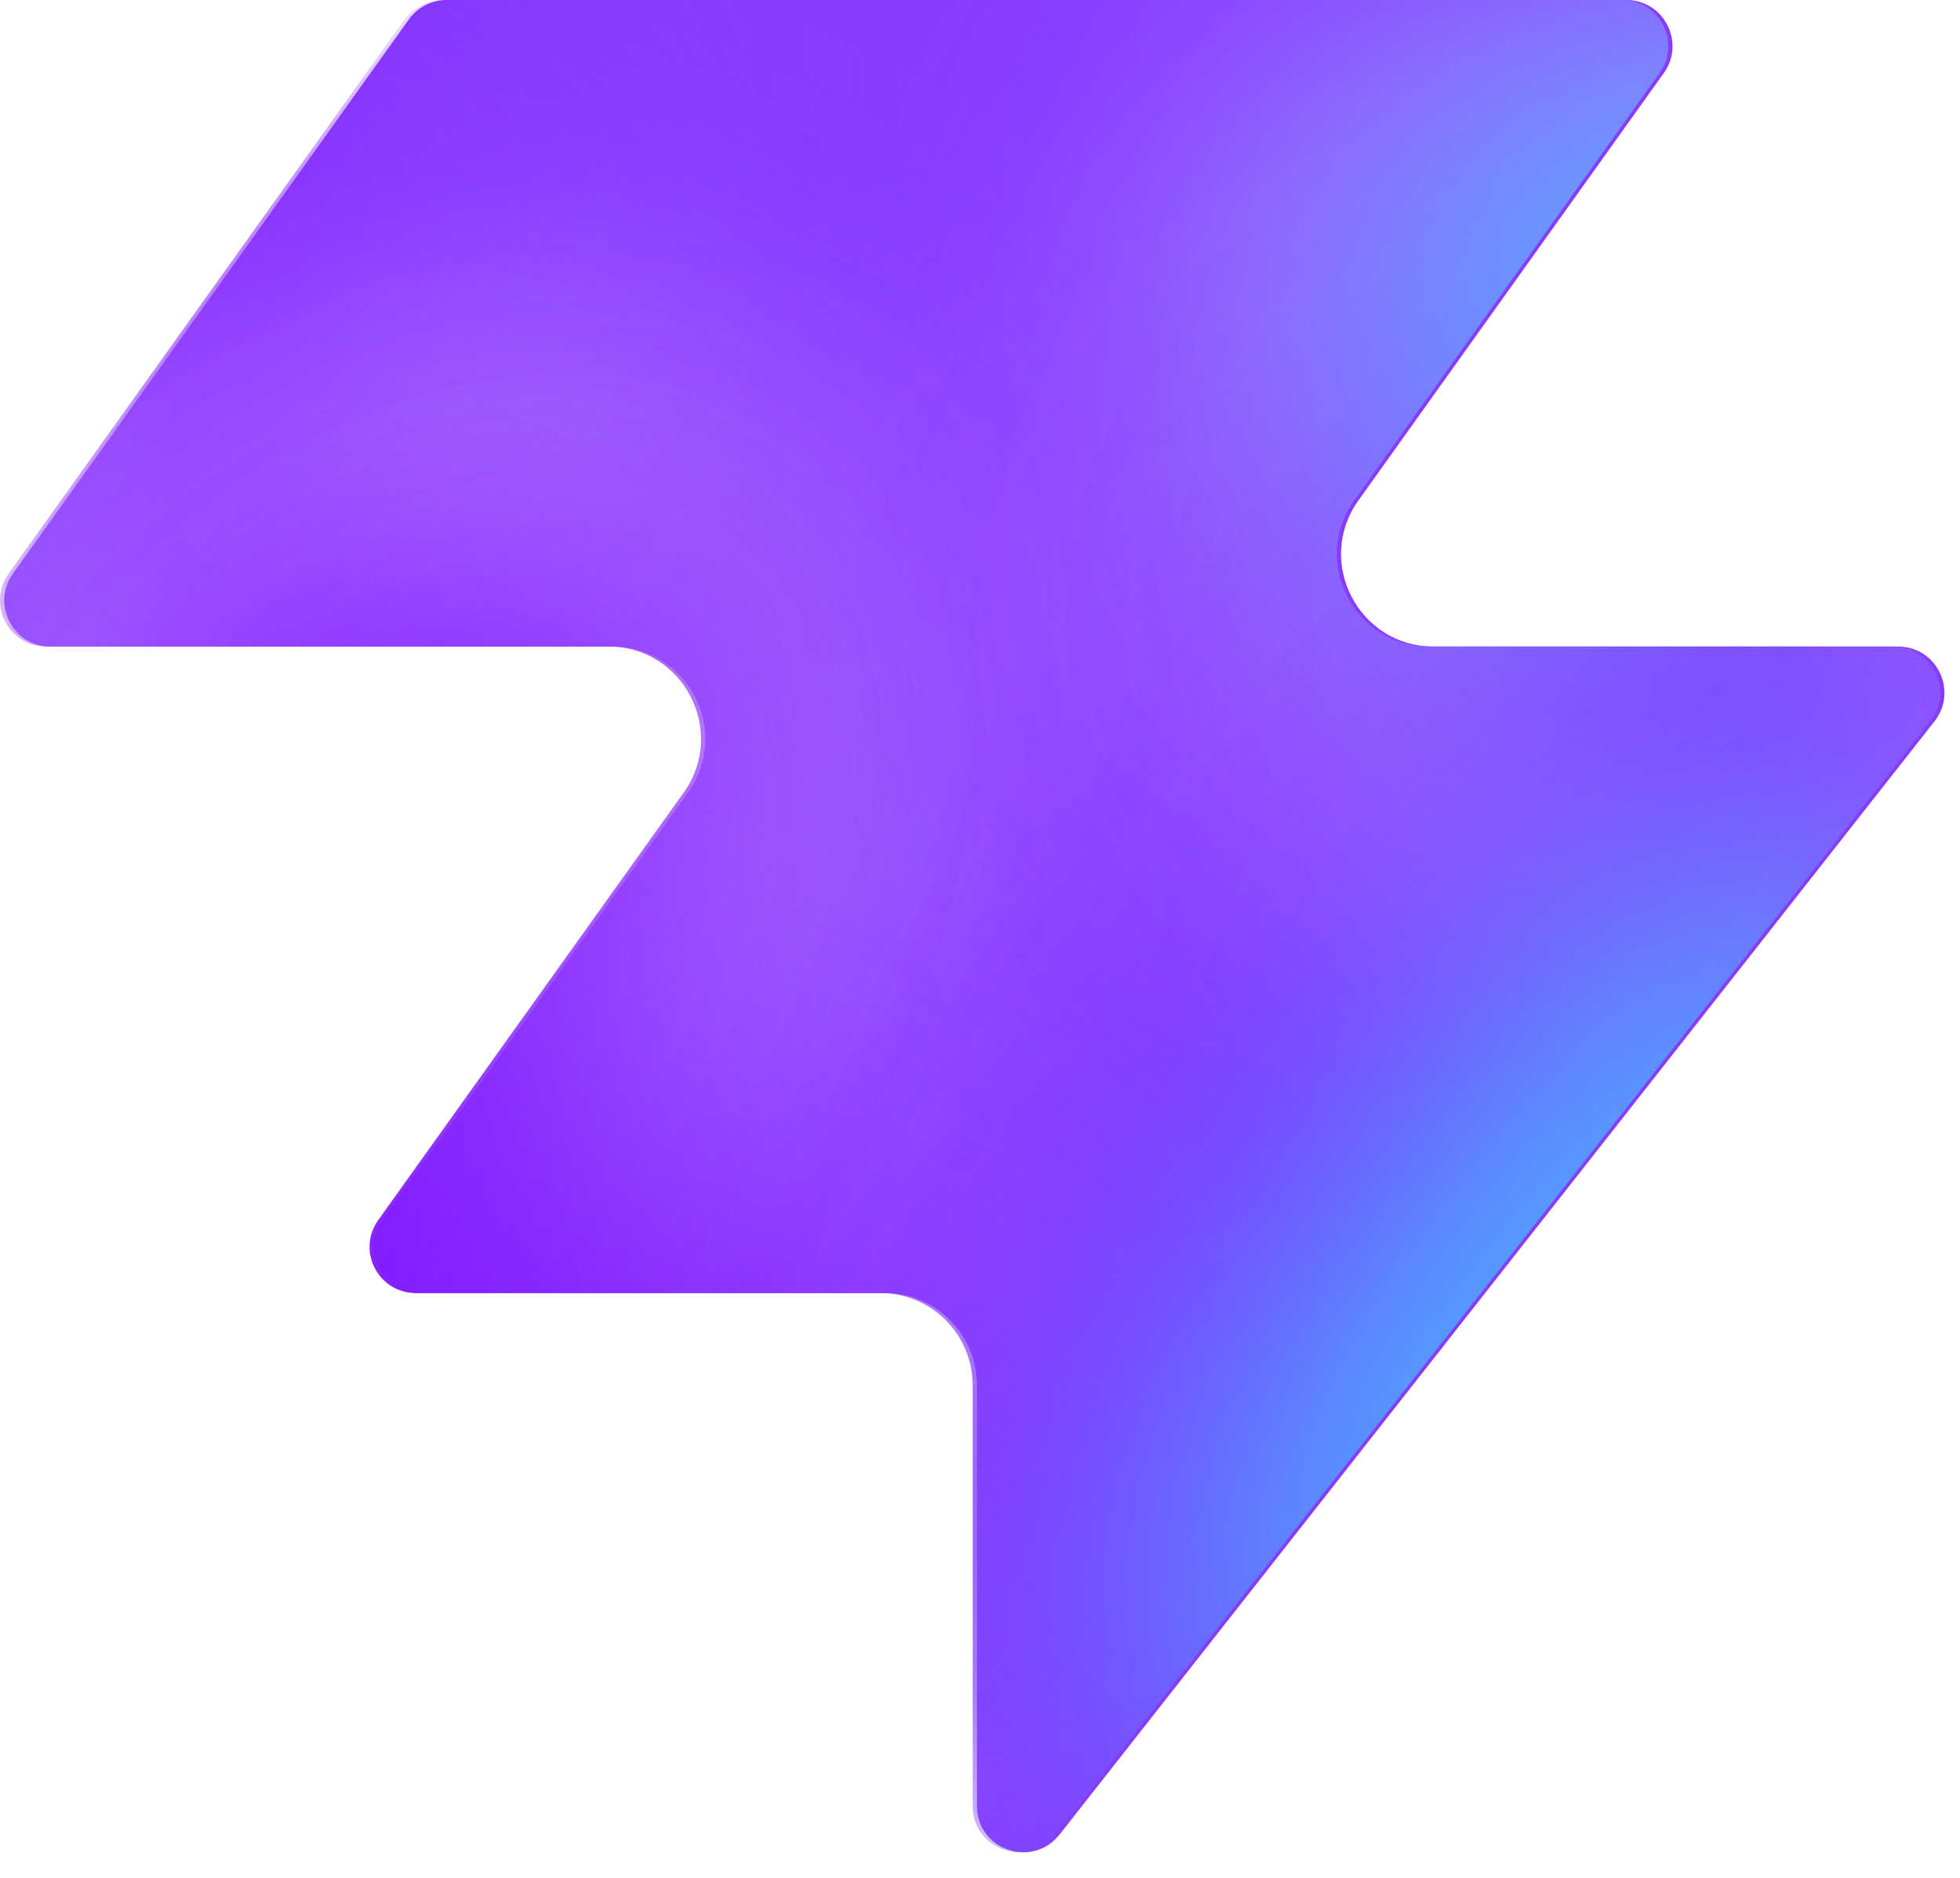
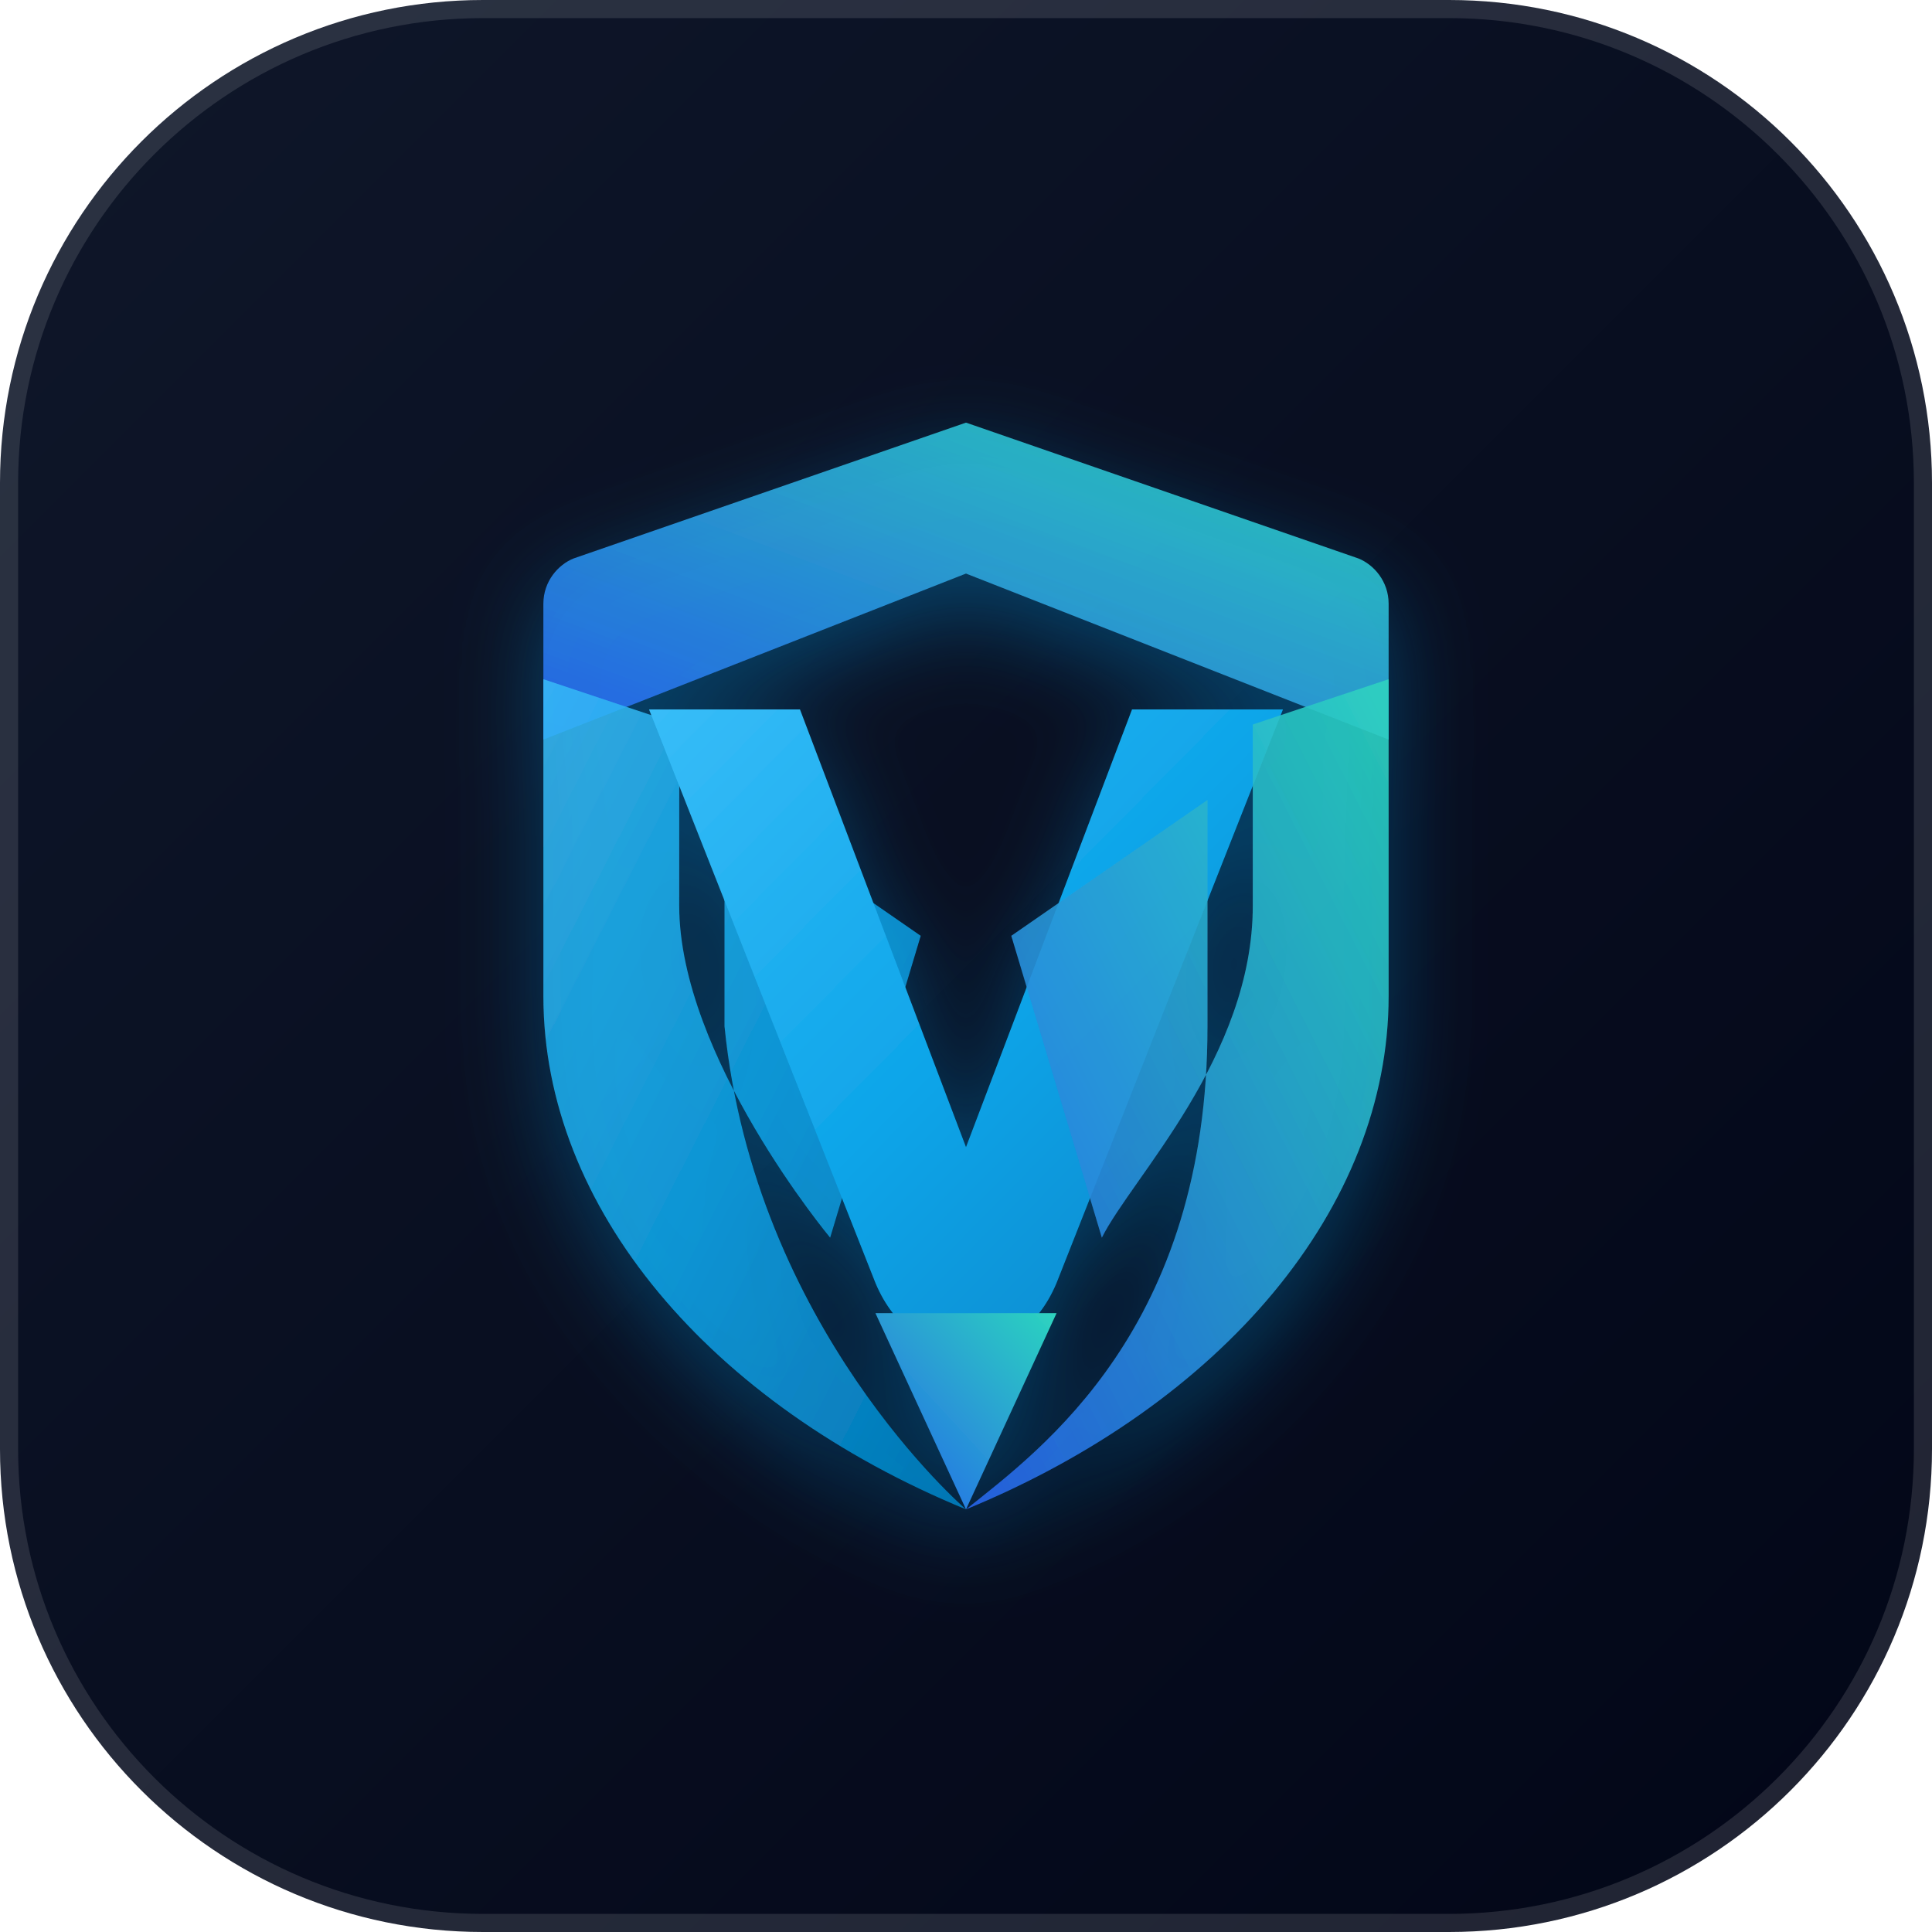
- <svg xmlns="http://www.w3.org/2000/svg" width="48" height="46" fill="none" viewBox="0 0 48 46">
-   <path fill="#863bff" d="M25.946 44.938c-.664.845-2.021.375-2.021-.698V33.937a2.26 2.26 0 0 0-2.262-2.262H10.287c-.92 0-1.456-1.04-.92-1.788l7.48-10.471c1.07-1.497 0-3.578-1.842-3.578H1.237c-.92 0-1.456-1.04-.92-1.788L10.013.474c.214-.297.556-.474.92-.474h28.894c.92 0 1.456 1.04.92 1.788l-7.48 10.471c-1.07 1.498 0 3.579 1.842 3.579h11.377c.943 0 1.473 1.088.89 1.83L25.947 44.94z" style="fill:#863bff;fill:color(display-p3 .525 .23 1);fill-opacity:1" />
-   <mask id="a" width="48" height="46" x="0" y="0" maskUnits="userSpaceOnUse" style="mask-type:alpha">
-     <path fill="#000" d="M25.842 44.938c-.664.844-2.021.375-2.021-.698V33.937a2.26 2.26 0 0 0-2.262-2.262H10.183c-.92 0-1.456-1.04-.92-1.788l7.48-10.471c1.07-1.498 0-3.579-1.842-3.579H1.133c-.92 0-1.456-1.04-.92-1.787L9.91.473c.214-.297.556-.474.92-.474h28.894c.92 0 1.456 1.04.92 1.788l-7.48 10.471c-1.07 1.498 0 3.578 1.842 3.578h11.377c.943 0 1.473 1.088.89 1.832L25.843 44.94z" style="fill:#000;fill-opacity:1" />
-   </mask>
-   <g mask="url(#a)">
-     <g filter="url(#b)">
-       <ellipse cx="5.508" cy="14.704" fill="#ede6ff" rx="5.508" ry="14.704" style="fill:#ede6ff;fill:color(display-p3 .927 .903 1);fill-opacity:1" transform="matrix(.00324 1 1 -.00324 -4.47 31.516)" />
-     </g>
-     <g filter="url(#c)">
-       <ellipse cx="10.399" cy="29.851" fill="#ede6ff" rx="10.399" ry="29.851" style="fill:#ede6ff;fill:color(display-p3 .927 .903 1);fill-opacity:1" transform="matrix(.00324 1 1 -.00324 -39.328 7.883)" />
-     </g>
-     <g filter="url(#d)">
-       <ellipse cx="5.508" cy="30.487" fill="#7e14ff" rx="5.508" ry="30.487" style="fill:#7e14ff;fill:color(display-p3 .492 .077 1);fill-opacity:1" transform="rotate(89.814 -25.913 -14.639)scale(1 -1)" />
-     </g>
-     <g filter="url(#e)">
-       <ellipse cx="5.508" cy="30.599" fill="#7e14ff" rx="5.508" ry="30.599" style="fill:#7e14ff;fill:color(display-p3 .492 .077 1);fill-opacity:1" transform="rotate(89.814 -32.644 -3.334)scale(1 -1)" />
-     </g>
-     <g filter="url(#f)">
-       <ellipse cx="5.508" cy="30.599" fill="#7e14ff" rx="5.508" ry="30.599" style="fill:#7e14ff;fill:color(display-p3 .492 .077 1);fill-opacity:1" transform="matrix(.00324 1 1 -.00324 -34.34 30.47)" />
-     </g>
-     <g filter="url(#g)">
-       <ellipse cx="14.072" cy="22.078" fill="#ede6ff" rx="14.072" ry="22.078" style="fill:#ede6ff;fill:color(display-p3 .927 .903 1);fill-opacity:1" transform="rotate(93.35 24.506 48.493)scale(-1 1)" />
-     </g>
-     <g filter="url(#h)">
-       <ellipse cx="3.47" cy="21.501" fill="#7e14ff" rx="3.47" ry="21.501" style="fill:#7e14ff;fill:color(display-p3 .492 .077 1);fill-opacity:1" transform="rotate(89.009 28.708 47.59)scale(-1 1)" />
-     </g>
-     <g filter="url(#i)">
-       <ellipse cx="3.47" cy="21.501" fill="#7e14ff" rx="3.47" ry="21.501" style="fill:#7e14ff;fill:color(display-p3 .492 .077 1);fill-opacity:1" transform="rotate(89.009 28.708 47.59)scale(-1 1)" />
-     </g>
-     <g filter="url(#j)">
-       <ellipse cx=".387" cy="8.972" fill="#7e14ff" rx="4.407" ry="29.108" style="fill:#7e14ff;fill:color(display-p3 .492 .077 1);fill-opacity:1" transform="rotate(39.51 .387 8.972)" />
-     </g>
-     <g filter="url(#k)">
-       <ellipse cx="47.523" cy="-6.092" fill="#7e14ff" rx="4.407" ry="29.108" style="fill:#7e14ff;fill:color(display-p3 .492 .077 1);fill-opacity:1" transform="rotate(37.892 47.523 -6.092)" />
-     </g>
-     <g filter="url(#l)">
-       <ellipse cx="41.412" cy="6.333" fill="#47bfff" rx="5.971" ry="9.665" style="fill:#47bfff;fill:color(display-p3 .28 .748 1);fill-opacity:1" transform="rotate(37.892 41.412 6.333)" />
-     </g>
-     <g filter="url(#m)">
-       <ellipse cx="-1.879" cy="38.332" fill="#7e14ff" rx="4.407" ry="29.108" style="fill:#7e14ff;fill:color(display-p3 .492 .077 1);fill-opacity:1" transform="rotate(37.892 -1.88 38.332)" />
-     </g>
-     <g filter="url(#n)">
-       <ellipse cx="-1.879" cy="38.332" fill="#7e14ff" rx="4.407" ry="29.108" style="fill:#7e14ff;fill:color(display-p3 .492 .077 1);fill-opacity:1" transform="rotate(37.892 -1.88 38.332)" />
-     </g>
-     <g filter="url(#o)">
-       <ellipse cx="35.651" cy="29.907" fill="#7e14ff" rx="4.407" ry="29.108" style="fill:#7e14ff;fill:color(display-p3 .492 .077 1);fill-opacity:1" transform="rotate(37.892 35.651 29.907)" />
-     </g>
-     <g filter="url(#p)">
-       <ellipse cx="38.418" cy="32.4" fill="#47bfff" rx="5.971" ry="15.297" style="fill:#47bfff;fill:color(display-p3 .28 .748 1);fill-opacity:1" transform="rotate(37.892 38.418 32.4)" />
-     </g>
-   </g>
+ <svg xmlns="http://www.w3.org/2000/svg" viewBox="0 0 64 64" fill="none">
  <defs>
-     <filter id="b" width="60.045" height="41.654" x="-19.77" y="16.149" color-interpolation-filters="sRGB" filterUnits="userSpaceOnUse">
-       <feFlood flood-opacity="0" result="BackgroundImageFix" />
-       <feBlend in="SourceGraphic" in2="BackgroundImageFix" result="shape" />
-       <feGaussianBlur result="effect1_foregroundBlur_2002_17158" stdDeviation="7.659" />
-     </filter>
-     <filter id="c" width="90.34" height="51.437" x="-54.613" y="-7.533" color-interpolation-filters="sRGB" filterUnits="userSpaceOnUse">
-       <feFlood flood-opacity="0" result="BackgroundImageFix" />
-       <feBlend in="SourceGraphic" in2="BackgroundImageFix" result="shape" />
-       <feGaussianBlur result="effect1_foregroundBlur_2002_17158" stdDeviation="7.659" />
-     </filter>
-     <filter id="d" width="79.355" height="29.4" x="-49.64" y="2.03" color-interpolation-filters="sRGB" filterUnits="userSpaceOnUse">
-       <feFlood flood-opacity="0" result="BackgroundImageFix" />
-       <feBlend in="SourceGraphic" in2="BackgroundImageFix" result="shape" />
-       <feGaussianBlur result="effect1_foregroundBlur_2002_17158" stdDeviation="4.596" />
-     </filter>
-     <filter id="e" width="79.579" height="29.4" x="-45.045" y="20.029" color-interpolation-filters="sRGB" filterUnits="userSpaceOnUse">
-       <feFlood flood-opacity="0" result="BackgroundImageFix" />
-       <feBlend in="SourceGraphic" in2="BackgroundImageFix" result="shape" />
-       <feGaussianBlur result="effect1_foregroundBlur_2002_17158" stdDeviation="4.596" />
-     </filter>
-     <filter id="f" width="79.579" height="29.4" x="-43.513" y="21.178" color-interpolation-filters="sRGB" filterUnits="userSpaceOnUse">
-       <feFlood flood-opacity="0" result="BackgroundImageFix" />
-       <feBlend in="SourceGraphic" in2="BackgroundImageFix" result="shape" />
-       <feGaussianBlur result="effect1_foregroundBlur_2002_17158" stdDeviation="4.596" />
-     </filter>
-     <filter id="g" width="74.749" height="58.852" x="15.756" y="-17.901" color-interpolation-filters="sRGB" filterUnits="userSpaceOnUse">
-       <feFlood flood-opacity="0" result="BackgroundImageFix" />
-       <feBlend in="SourceGraphic" in2="BackgroundImageFix" result="shape" />
-       <feGaussianBlur result="effect1_foregroundBlur_2002_17158" stdDeviation="7.659" />
-     </filter>
-     <filter id="h" width="61.377" height="25.362" x="23.548" y="2.284" color-interpolation-filters="sRGB" filterUnits="userSpaceOnUse">
-       <feFlood flood-opacity="0" result="BackgroundImageFix" />
-       <feBlend in="SourceGraphic" in2="BackgroundImageFix" result="shape" />
-       <feGaussianBlur result="effect1_foregroundBlur_2002_17158" stdDeviation="4.596" />
-     </filter>
-     <filter id="i" width="61.377" height="25.362" x="23.548" y="2.284" color-interpolation-filters="sRGB" filterUnits="userSpaceOnUse">
-       <feFlood flood-opacity="0" result="BackgroundImageFix" />
-       <feBlend in="SourceGraphic" in2="BackgroundImageFix" result="shape" />
-       <feGaussianBlur result="effect1_foregroundBlur_2002_17158" stdDeviation="4.596" />
-     </filter>
-     <filter id="j" width="56.045" height="63.649" x="-27.636" y="-22.853" color-interpolation-filters="sRGB" filterUnits="userSpaceOnUse">
-       <feFlood flood-opacity="0" result="BackgroundImageFix" />
-       <feBlend in="SourceGraphic" in2="BackgroundImageFix" result="shape" />
-       <feGaussianBlur result="effect1_foregroundBlur_2002_17158" stdDeviation="4.596" />
-     </filter>
-     <filter id="k" width="54.814" height="64.646" x="20.116" y="-38.415" color-interpolation-filters="sRGB" filterUnits="userSpaceOnUse">
-       <feFlood flood-opacity="0" result="BackgroundImageFix" />
-       <feBlend in="SourceGraphic" in2="BackgroundImageFix" result="shape" />
-       <feGaussianBlur result="effect1_foregroundBlur_2002_17158" stdDeviation="4.596" />
-     </filter>
-     <filter id="l" width="33.541" height="35.313" x="24.641" y="-11.323" color-interpolation-filters="sRGB" filterUnits="userSpaceOnUse">
-       <feFlood flood-opacity="0" result="BackgroundImageFix" />
-       <feBlend in="SourceGraphic" in2="BackgroundImageFix" result="shape" />
-       <feGaussianBlur result="effect1_foregroundBlur_2002_17158" stdDeviation="4.596" />
-     </filter>
-     <filter id="m" width="54.814" height="64.646" x="-29.286" y="6.009" color-interpolation-filters="sRGB" filterUnits="userSpaceOnUse">
-       <feFlood flood-opacity="0" result="BackgroundImageFix" />
-       <feBlend in="SourceGraphic" in2="BackgroundImageFix" result="shape" />
-       <feGaussianBlur result="effect1_foregroundBlur_2002_17158" stdDeviation="4.596" />
-     </filter>
-     <filter id="n" width="54.814" height="64.646" x="-29.286" y="6.009" color-interpolation-filters="sRGB" filterUnits="userSpaceOnUse">
-       <feFlood flood-opacity="0" result="BackgroundImageFix" />
-       <feBlend in="SourceGraphic" in2="BackgroundImageFix" result="shape" />
-       <feGaussianBlur result="effect1_foregroundBlur_2002_17158" stdDeviation="4.596" />
-     </filter>
-     <filter id="o" width="54.814" height="64.646" x="8.244" y="-2.416" color-interpolation-filters="sRGB" filterUnits="userSpaceOnUse">
-       <feFlood flood-opacity="0" result="BackgroundImageFix" />
-       <feBlend in="SourceGraphic" in2="BackgroundImageFix" result="shape" />
-       <feGaussianBlur result="effect1_foregroundBlur_2002_17158" stdDeviation="4.596" />
-     </filter>
-     <filter id="p" width="39.409" height="43.623" x="18.713" y="10.588" color-interpolation-filters="sRGB" filterUnits="userSpaceOnUse">
-       <feFlood flood-opacity="0" result="BackgroundImageFix" />
-       <feBlend in="SourceGraphic" in2="BackgroundImageFix" result="shape" />
-       <feGaussianBlur result="effect1_foregroundBlur_2002_17158" stdDeviation="4.596" />
+     <linearGradient id="favBg" x1="0%" y1="0%" x2="100%" y2="100%">
+       <stop offset="0%" stop-color="#0F172A" />
+       <stop offset="100%" stop-color="#020617" />
+     </linearGradient>
+     <linearGradient id="favShieldGrad" x1="0%" y1="0%" x2="100%" y2="100%">
+       <stop offset="0%" stop-color="#38BDF8" />
+       <stop offset="50%" stop-color="#0EA5E9" />
+       <stop offset="100%" stop-color="#0284C7" />
+     </linearGradient>
+     <linearGradient id="favAccent" x1="100%" y1="0%" x2="0%" y2="100%">
+       <stop offset="0%" stop-color="#2DD4BF" />
+       <stop offset="100%" stop-color="#2563EB" />
+     </linearGradient>
+     <filter id="favGlow" x="-20%" y="-20%" width="140%" height="140%">
+       <feDropShadow dx="0" dy="2" stdDeviation="3" flood-color="#0284C7" flood-opacity="0.45" />
    </filter>
  </defs>
+   <rect width="64" height="64" rx="16" fill="url(#favBg)" />
+   <rect width="64" height="64" rx="16" stroke="rgba(255, 255, 255, 0.12)" stroke-width="1.2" />
+   <g transform="translate(7, 7) scale(0.5)" filter="url(#favGlow)">
+     <path d="M50 14 L24 23 C23 23.4 22 24.5 22 26 L22 35 L50 24 L78 35 L78 26 C78 24.5 77 23.4 76 23 Z" fill="url(#favAccent)" opacity="0.95" />
+     <path d="M22 31 L22 52 C22 66 33 79 50 86 C50 86 36 74 34 54 L34 39 L47 48 L41 68 C41 68 31 56 31 46 L31 34 Z" fill="url(#favShieldGrad)" opacity="0.85" />
+     <path d="M29 33 L44 71 C46.5 77 53.5 77 56 71 L71 33 L61 33 L50 62 L39 33 Z" fill="url(#favShieldGrad)" />
+     <path d="M78 31 L78 52 C78 66 67 79 50 86 C55 82 66 74 66 54 L66 39 L53 48 L59 68 C61 64 69 56 69 46 L69 34 Z" fill="url(#favAccent)" opacity="0.9" />
+     <path d="M50 86 L44 73 L56 73 Z" fill="url(#favAccent)" />
+   </g>
</svg>
